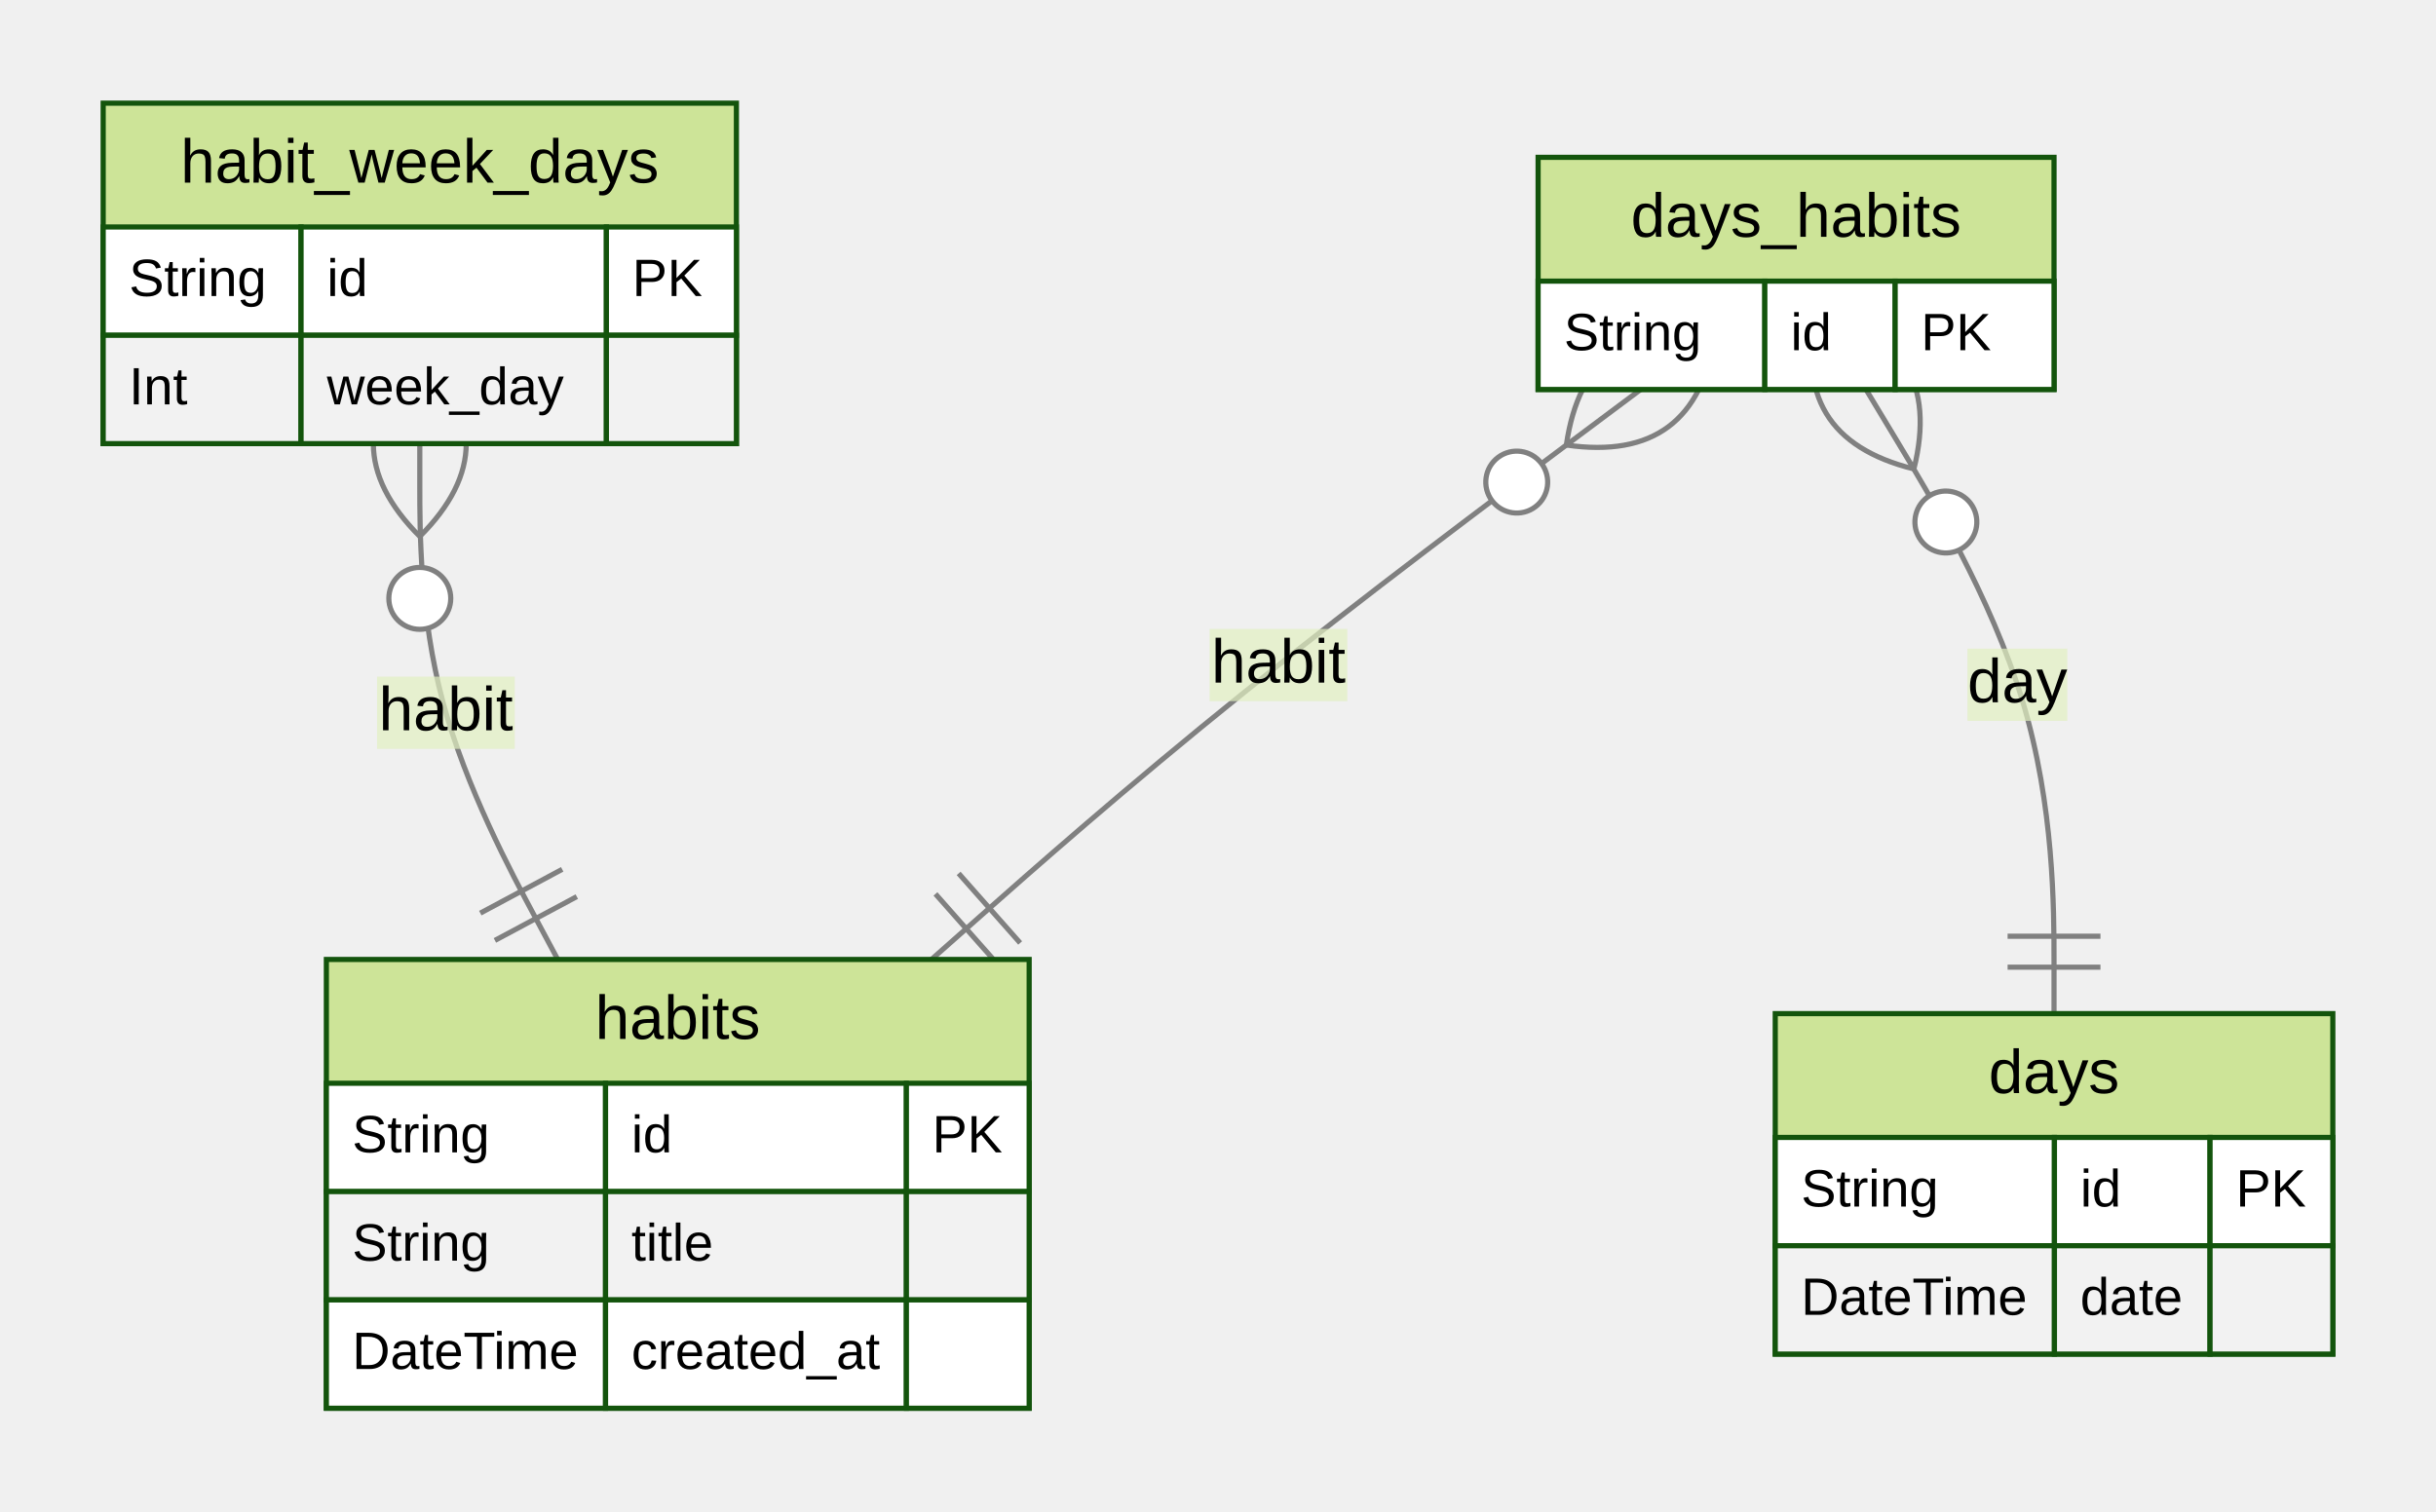
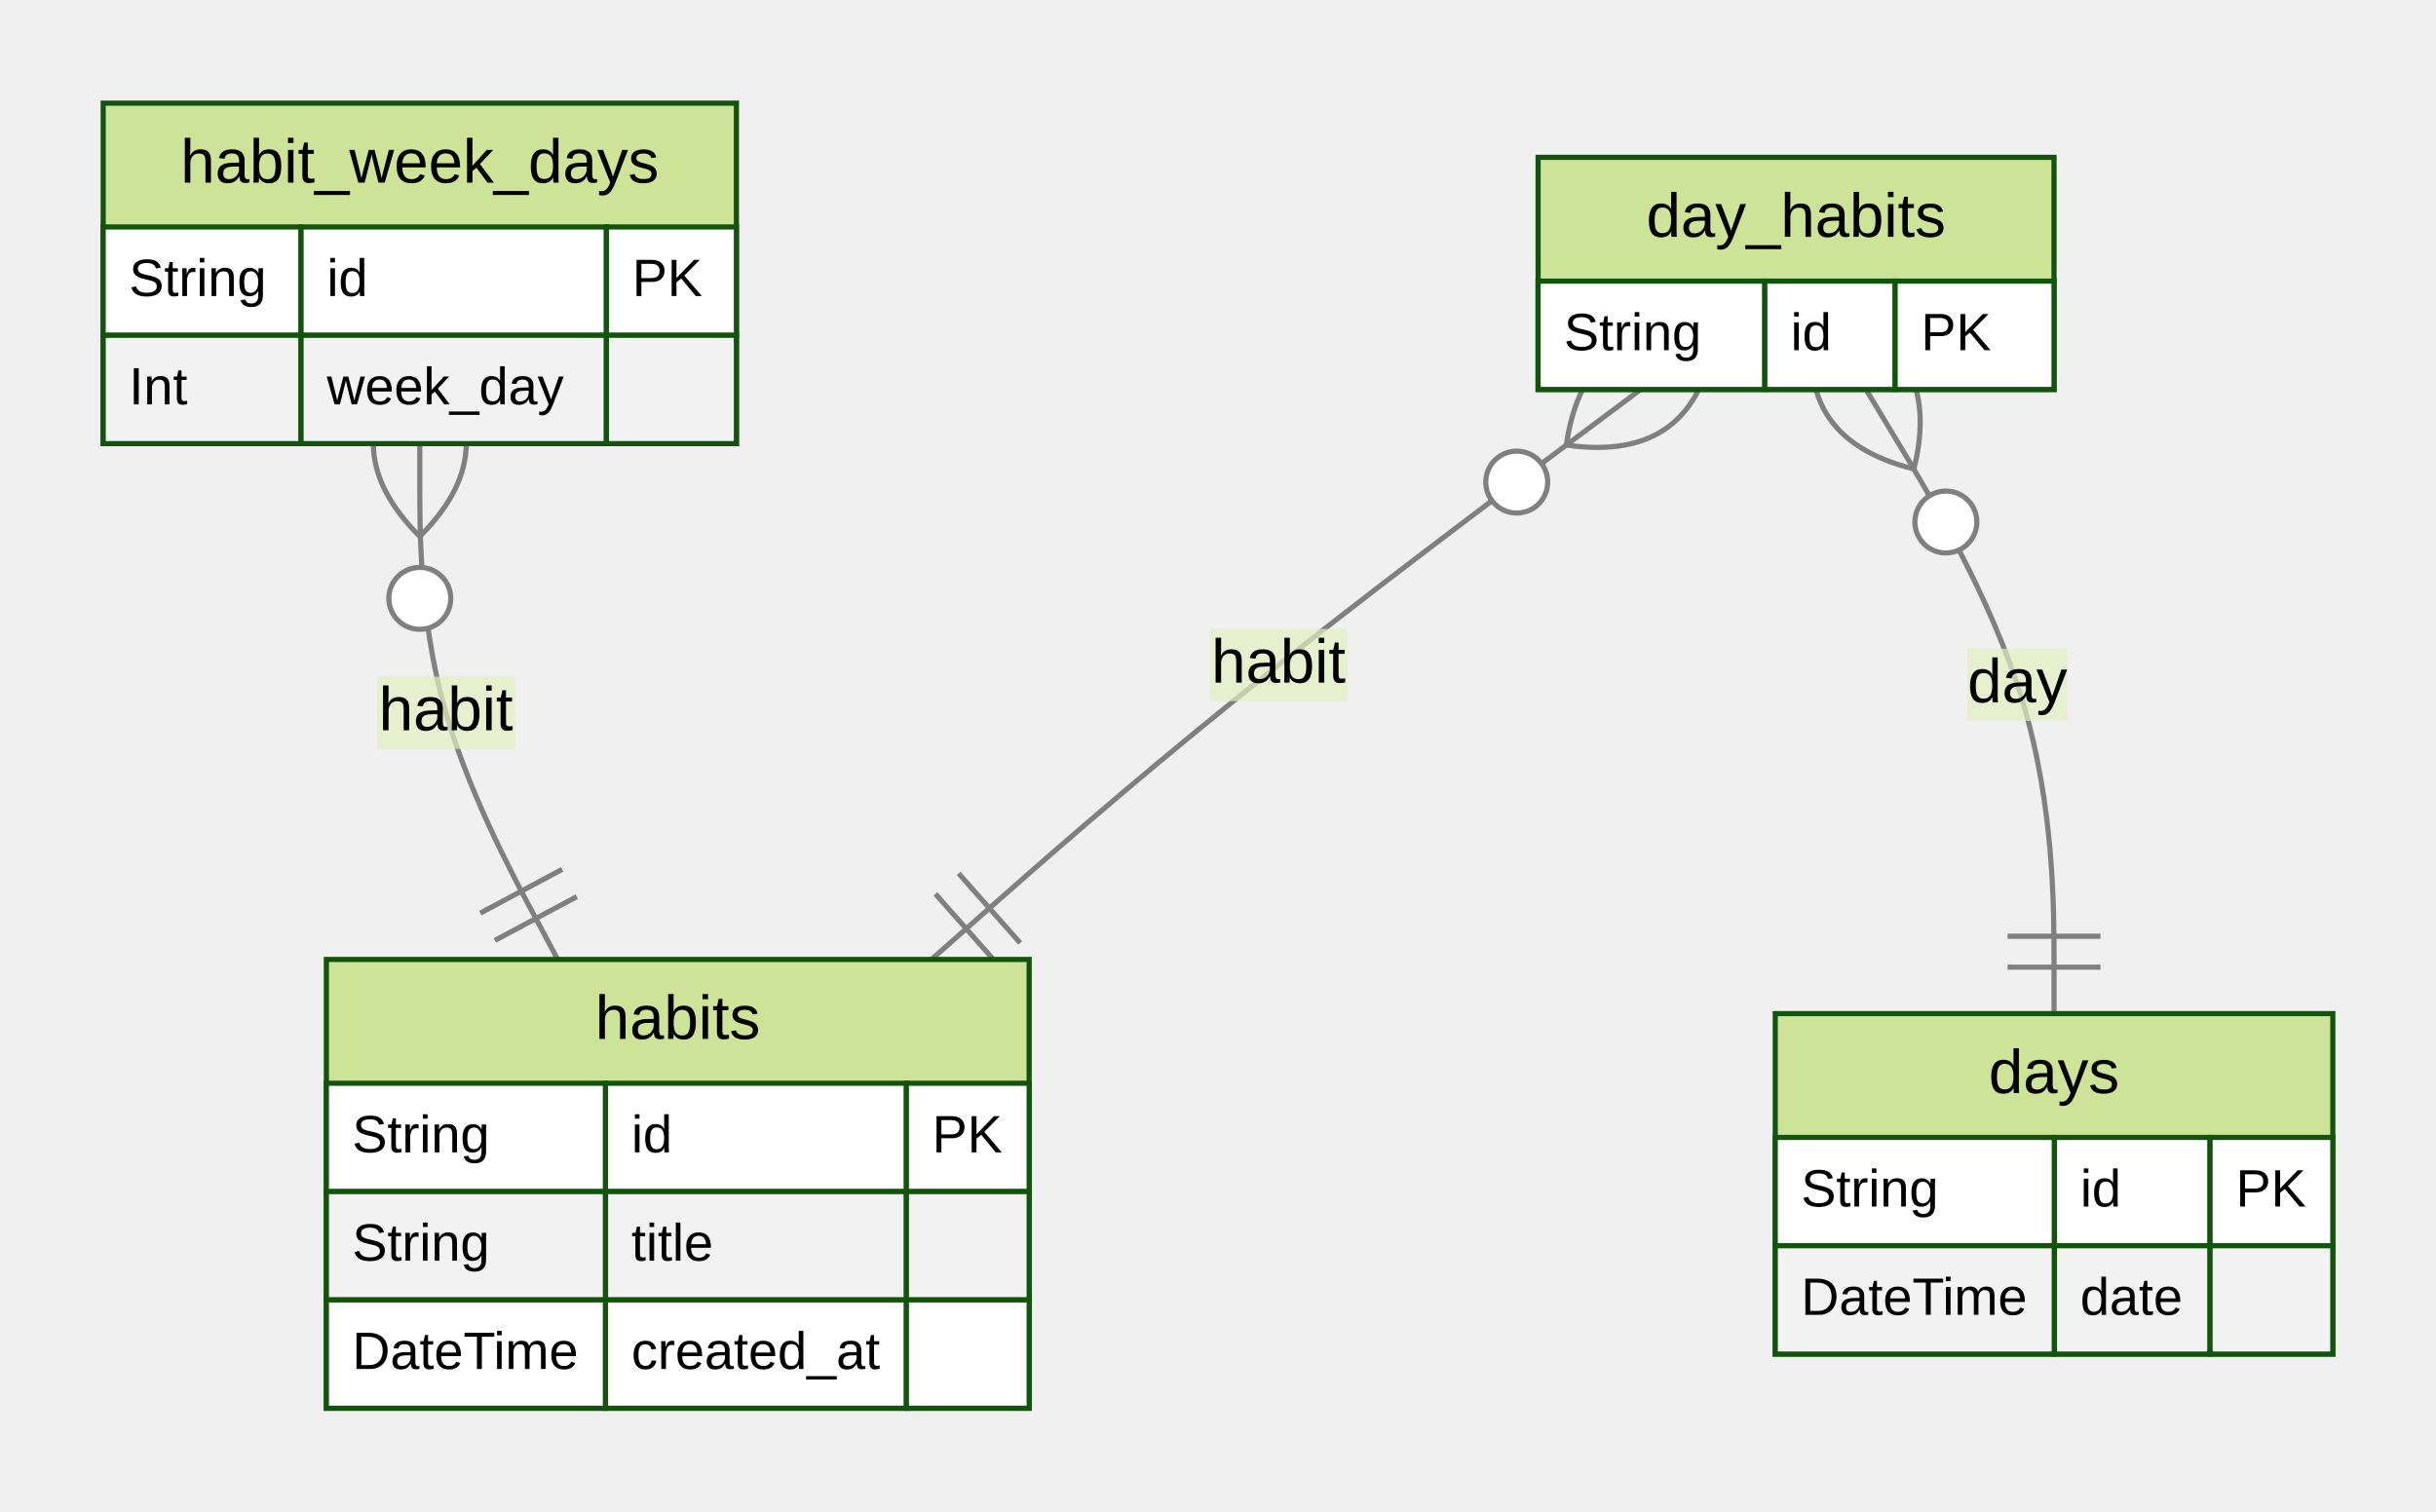
<svg xmlns="http://www.w3.org/2000/svg" aria-roledescription="er" viewBox="0 0 472.158 293" style="max-width: 472.158px; background-color: white;" width="100%" id="mermaid-0">
  <style>#mermaid-0{font-family:"trebuchet ms",verdana,arial,sans-serif;font-size:16px;fill:#000000;}#mermaid-0 .error-icon{fill:#552222;}#mermaid-0 .error-text{fill:#552222;stroke:#552222;}#mermaid-0 .edge-thickness-normal{stroke-width:2px;}#mermaid-0 .edge-thickness-thick{stroke-width:3.5px;}#mermaid-0 .edge-pattern-solid{stroke-dasharray:0;}#mermaid-0 .edge-pattern-dashed{stroke-dasharray:3;}#mermaid-0 .edge-pattern-dotted{stroke-dasharray:2;}#mermaid-0 .marker{fill:#000000;stroke:#000000;}#mermaid-0 .marker.cross{stroke:#000000;}#mermaid-0 svg{font-family:"trebuchet ms",verdana,arial,sans-serif;font-size:16px;}#mermaid-0 .entityBox{fill:#cde498;stroke:#13540c;}#mermaid-0 .attributeBoxOdd{fill:#ffffff;stroke:#13540c;}#mermaid-0 .attributeBoxEven{fill:#f2f2f2;stroke:#13540c;}#mermaid-0 .relationshipLabelBox{fill:hsl(78.158, 58.462%, 84.51%);opacity:0.7;background-color:hsl(78.158, 58.462%, 84.51%);}#mermaid-0 .relationshipLabelBox rect{opacity:0.5;}#mermaid-0 .relationshipLine{stroke:#000000;}#mermaid-0 .entityTitleText{text-anchor:middle;font-size:18px;fill:#000000;}#mermaid-0 :root{--mermaid-font-family:"trebuchet ms",verdana,arial,sans-serif;}</style>
  <g />
  <defs>
    <marker orient="auto" markerHeight="18" markerWidth="18" refY="9" refX="0" id="ONLY_ONE_START">
      <path d="M9,0 L9,18 M15,0 L15,18" fill="none" stroke="gray" />
    </marker>
  </defs>
  <defs>
    <marker orient="auto" markerHeight="18" markerWidth="18" refY="9" refX="18" id="ONLY_ONE_END">
      <path d="M3,0 L3,18 M9,0 L9,18" fill="none" stroke="gray" />
    </marker>
  </defs>
  <defs>
    <marker orient="auto" markerHeight="18" markerWidth="30" refY="9" refX="0" id="ZERO_OR_ONE_START">
      <circle r="6" cy="9" cx="21" fill="white" stroke="gray" />
      <path d="M9,0 L9,18" fill="none" stroke="gray" />
    </marker>
  </defs>
  <defs>
    <marker orient="auto" markerHeight="18" markerWidth="30" refY="9" refX="30" id="ZERO_OR_ONE_END">
      <circle r="6" cy="9" cx="9" fill="white" stroke="gray" />
      <path d="M21,0 L21,18" fill="none" stroke="gray" />
    </marker>
  </defs>
  <defs>
    <marker orient="auto" markerHeight="36" markerWidth="45" refY="18" refX="18" id="ONE_OR_MORE_START">
      <path d="M0,18 Q 18,0 36,18 Q 18,36 0,18 M42,9 L42,27" fill="none" stroke="gray" />
    </marker>
  </defs>
  <defs>
    <marker orient="auto" markerHeight="36" markerWidth="45" refY="18" refX="27" id="ONE_OR_MORE_END">
      <path d="M3,9 L3,27 M9,18 Q27,0 45,18 Q27,36 9,18" fill="none" stroke="gray" />
    </marker>
  </defs>
  <defs>
    <marker orient="auto" markerHeight="36" markerWidth="57" refY="18" refX="18" id="ZERO_OR_MORE_START">
      <circle r="6" cy="18" cx="48" fill="white" stroke="gray" />
      <path d="M0,18 Q18,0 36,18 Q18,36 0,18" fill="none" stroke="gray" />
    </marker>
  </defs>
  <defs>
    <marker orient="auto" markerHeight="36" markerWidth="57" refY="18" refX="39" id="ZERO_OR_MORE_END">
      <circle r="6" cy="18" cx="9" fill="white" stroke="gray" />
      <path d="M21,18 Q39,0 57,18 Q39,36 21,18" fill="none" stroke="gray" />
    </marker>
  </defs>
  <path style="stroke: gray; fill: none;" marker-start="url(#ZERO_OR_MORE_START)" marker-end="url(#ONLY_ONE_END)" d="M81.367,86L81.367,94.333C81.367,102.667,81.367,119.333,85.824,136C90.28,152.667,99.192,169.333,103.649,177.667L108.105,186" class="er relationshipLine" />
  <path style="stroke: gray; fill: none;" marker-start="url(#ZERO_OR_MORE_START)" marker-end="url(#ONLY_ONE_END)" d="M361.677,75.5L367.752,85.583C373.826,95.667,385.975,115.833,392.049,136C398.123,156.167,398.123,176.333,398.123,186.417L398.123,196.5" class="er relationshipLine" />
  <path style="stroke: gray; fill: none;" marker-start="url(#ZERO_OR_MORE_START)" marker-end="url(#ONLY_ONE_END)" d="M318.013,75.5L304.519,85.583C291.026,95.667,264.038,115.833,241.125,134.25C218.212,152.667,199.374,169.333,189.955,177.667L180.535,186" class="er relationshipLine" />
-   <g transform="translate(63.25739,186 )" id="entity-habits-5f79517e-948b-4ae4-9c37-47f7a79422c7">
+   <g transform="translate(63.25739,186 )" id="entity-habits-59c3827e-6287-484f-bedd-558db617ec77">
    <rect height="87" width="136.22" y="0" x="0" class="er entityBox" />
-     <text style="dominant-baseline: middle; text-anchor: middle; font-size: 12px;" transform="translate(68.1098,12)" y="0" x="0" id="text-entity-habits-5f79517e-948b-4ae4-9c37-47f7a79422c7" class="er entityLabel">habits</text>
+     <text style="dominant-baseline: middle; text-anchor: middle; font-size: 12px;" transform="translate(68.1098,12)" y="0" x="0" id="text-entity-habits-59c3827e-6287-484f-bedd-558db617ec77" class="er entityLabel">habits</text>
    <rect height="21" width="54.113" y="24" x="0" class="er attributeBoxOdd" />
-     <text style="dominant-baseline: middle; font-size: 10.2px;" transform="translate(5,34.5)" y="0" x="0" id="text-entity-habits-5f79517e-948b-4ae4-9c37-47f7a79422c7-attr-1-type" class="er entityLabel">String</text>
+     <text style="dominant-baseline: middle; font-size: 10.2px;" transform="translate(5,34.5)" y="0" x="0" id="text-entity-habits-59c3827e-6287-484f-bedd-558db617ec77-attr-1-type" class="er entityLabel">String</text>
    <rect height="21" width="58.311" y="24" x="54.113" class="er attributeBoxOdd" />
-     <text style="dominant-baseline: middle; font-size: 10.2px;" transform="translate(59.11313,34.5)" y="0" x="0" id="text-entity-habits-5f79517e-948b-4ae4-9c37-47f7a79422c7-attr-1-name" class="er entityLabel">id</text>
+     <text style="dominant-baseline: middle; font-size: 10.2px;" transform="translate(59.11313,34.5)" y="0" x="0" id="text-entity-habits-59c3827e-6287-484f-bedd-558db617ec77-attr-1-name" class="er entityLabel">id</text>
    <rect height="21" width="23.795" y="24" x="112.425" class="er attributeBoxOdd" />
-     <text style="dominant-baseline: middle; font-size: 10.2px;" transform="translate(117.4246,34.5)" y="0" x="0" id="text-entity-habits-5f79517e-948b-4ae4-9c37-47f7a79422c7-attr-1-key" class="er entityLabel">PK</text>
+     <text style="dominant-baseline: middle; font-size: 10.2px;" transform="translate(117.4246,34.5)" y="0" x="0" id="text-entity-habits-59c3827e-6287-484f-bedd-558db617ec77-attr-1-key" class="er entityLabel">PK</text>
    <rect height="21" width="54.113" y="45" x="0" class="er attributeBoxEven" />
-     <text style="dominant-baseline: middle; font-size: 10.2px;" transform="translate(5,55.5)" y="0" x="0" id="text-entity-habits-5f79517e-948b-4ae4-9c37-47f7a79422c7-attr-2-type" class="er entityLabel">String</text>
+     <text style="dominant-baseline: middle; font-size: 10.2px;" transform="translate(5,55.5)" y="0" x="0" id="text-entity-habits-59c3827e-6287-484f-bedd-558db617ec77-attr-2-type" class="er entityLabel">String</text>
    <rect height="21" width="58.311" y="45" x="54.113" class="er attributeBoxEven" />
-     <text style="dominant-baseline: middle; font-size: 10.2px;" transform="translate(59.11313,55.5)" y="0" x="0" id="text-entity-habits-5f79517e-948b-4ae4-9c37-47f7a79422c7-attr-2-name" class="er entityLabel">title</text>
+     <text style="dominant-baseline: middle; font-size: 10.2px;" transform="translate(59.11313,55.5)" y="0" x="0" id="text-entity-habits-59c3827e-6287-484f-bedd-558db617ec77-attr-2-name" class="er entityLabel">title</text>
    <rect height="21" width="23.795" y="45" x="112.425" class="er attributeBoxEven" />
-     <text style="dominant-baseline: middle; font-size: 10.2px;" transform="translate(117.4246,55.5)" y="0" x="0" id="text-entity-habits-5f79517e-948b-4ae4-9c37-47f7a79422c7-attr-2-key" class="er entityLabel" />
+     <text style="dominant-baseline: middle; font-size: 10.2px;" transform="translate(117.4246,55.5)" y="0" x="0" id="text-entity-habits-59c3827e-6287-484f-bedd-558db617ec77-attr-2-key" class="er entityLabel" />
    <rect height="21" width="54.113" y="66" x="0" class="er attributeBoxOdd" />
-     <text style="dominant-baseline: middle; font-size: 10.2px;" transform="translate(5,76.5)" y="0" x="0" id="text-entity-habits-5f79517e-948b-4ae4-9c37-47f7a79422c7-attr-3-type" class="er entityLabel">DateTime</text>
+     <text style="dominant-baseline: middle; font-size: 10.2px;" transform="translate(5,76.5)" y="0" x="0" id="text-entity-habits-59c3827e-6287-484f-bedd-558db617ec77-attr-3-type" class="er entityLabel">DateTime</text>
    <rect height="21" width="58.311" y="66" x="54.113" class="er attributeBoxOdd" />
-     <text style="dominant-baseline: middle; font-size: 10.2px;" transform="translate(59.11313,76.5)" y="0" x="0" id="text-entity-habits-5f79517e-948b-4ae4-9c37-47f7a79422c7-attr-3-name" class="er entityLabel">created_at</text>
+     <text style="dominant-baseline: middle; font-size: 10.2px;" transform="translate(59.11313,76.5)" y="0" x="0" id="text-entity-habits-59c3827e-6287-484f-bedd-558db617ec77-attr-3-name" class="er entityLabel">created_at</text>
    <rect height="21" width="23.795" y="66" x="112.425" class="er attributeBoxOdd" />
-     <text style="dominant-baseline: middle; font-size: 10.2px;" transform="translate(117.4246,76.5)" y="0" x="0" id="text-entity-habits-5f79517e-948b-4ae4-9c37-47f7a79422c7-attr-3-key" class="er entityLabel" />
+     <text style="dominant-baseline: middle; font-size: 10.2px;" transform="translate(117.4246,76.5)" y="0" x="0" id="text-entity-habits-59c3827e-6287-484f-bedd-558db617ec77-attr-3-key" class="er entityLabel" />
  </g>
-   <g transform="translate(20,20 )" id="entity-habitweekdays-0f1e0e24-58ff-4dd0-906d-b02457050ae0">
+   <g transform="translate(20,20 )" id="entity-habitweekdays-248524ec-c436-40a8-a1f7-2e111052a00e">
    <rect height="66" width="122.734" y="0" x="0" class="er entityBox" />
-     <text style="dominant-baseline: middle; text-anchor: middle; font-size: 12px;" transform="translate(61.36719,12)" y="0" x="0" id="text-entity-habitweekdays-0f1e0e24-58ff-4dd0-906d-b02457050ae0" class="er entityLabel">habit_week_days</text>
+     <text style="dominant-baseline: middle; text-anchor: middle; font-size: 12px;" transform="translate(61.36719,12)" y="0" x="0" id="text-entity-habitweekdays-248524ec-c436-40a8-a1f7-2e111052a00e" class="er entityLabel">habit_week_days</text>
    <rect height="21" width="38.351" y="24" x="0" class="er attributeBoxOdd" />
-     <text style="dominant-baseline: middle; font-size: 10.2px;" transform="translate(5,34.5)" y="0" x="0" id="text-entity-habitweekdays-0f1e0e24-58ff-4dd0-906d-b02457050ae0-attr-1-type" class="er entityLabel">String</text>
+     <text style="dominant-baseline: middle; font-size: 10.2px;" transform="translate(5,34.5)" y="0" x="0" id="text-entity-habitweekdays-248524ec-c436-40a8-a1f7-2e111052a00e-attr-1-type" class="er entityLabel">String</text>
    <rect height="21" width="59.184" y="24" x="38.351" class="er attributeBoxOdd" />
-     <text style="dominant-baseline: middle; font-size: 10.2px;" transform="translate(43.35122,34.5)" y="0" x="0" id="text-entity-habitweekdays-0f1e0e24-58ff-4dd0-906d-b02457050ae0-attr-1-name" class="er entityLabel">id</text>
+     <text style="dominant-baseline: middle; font-size: 10.2px;" transform="translate(43.35122,34.5)" y="0" x="0" id="text-entity-habitweekdays-248524ec-c436-40a8-a1f7-2e111052a00e-attr-1-name" class="er entityLabel">id</text>
    <rect height="21" width="25.199" y="24" x="97.535" class="er attributeBoxOdd" />
-     <text style="dominant-baseline: middle; font-size: 10.2px;" transform="translate(102.5352,34.5)" y="0" x="0" id="text-entity-habitweekdays-0f1e0e24-58ff-4dd0-906d-b02457050ae0-attr-1-key" class="er entityLabel">PK</text>
+     <text style="dominant-baseline: middle; font-size: 10.2px;" transform="translate(102.5352,34.5)" y="0" x="0" id="text-entity-habitweekdays-248524ec-c436-40a8-a1f7-2e111052a00e-attr-1-key" class="er entityLabel">PK</text>
    <rect height="21" width="38.351" y="45" x="0" class="er attributeBoxEven" />
-     <text style="dominant-baseline: middle; font-size: 10.2px;" transform="translate(5,55.5)" y="0" x="0" id="text-entity-habitweekdays-0f1e0e24-58ff-4dd0-906d-b02457050ae0-attr-2-type" class="er entityLabel">Int</text>
+     <text style="dominant-baseline: middle; font-size: 10.2px;" transform="translate(5,55.5)" y="0" x="0" id="text-entity-habitweekdays-248524ec-c436-40a8-a1f7-2e111052a00e-attr-2-type" class="er entityLabel">Int</text>
    <rect height="21" width="59.184" y="45" x="38.351" class="er attributeBoxEven" />
-     <text style="dominant-baseline: middle; font-size: 10.2px;" transform="translate(43.35122,55.5)" y="0" x="0" id="text-entity-habitweekdays-0f1e0e24-58ff-4dd0-906d-b02457050ae0-attr-2-name" class="er entityLabel">week_day</text>
+     <text style="dominant-baseline: middle; font-size: 10.2px;" transform="translate(43.35122,55.5)" y="0" x="0" id="text-entity-habitweekdays-248524ec-c436-40a8-a1f7-2e111052a00e-attr-2-name" class="er entityLabel">week_day</text>
    <rect height="21" width="25.199" y="45" x="97.535" class="er attributeBoxEven" />
-     <text style="dominant-baseline: middle; font-size: 10.2px;" transform="translate(102.5352,55.5)" y="0" x="0" id="text-entity-habitweekdays-0f1e0e24-58ff-4dd0-906d-b02457050ae0-attr-2-key" class="er entityLabel" />
+     <text style="dominant-baseline: middle; font-size: 10.2px;" transform="translate(102.5352,55.5)" y="0" x="0" id="text-entity-habitweekdays-248524ec-c436-40a8-a1f7-2e111052a00e-attr-2-key" class="er entityLabel" />
  </g>
-   <g transform="translate(344.0882,196.5 )" id="entity-days-b75f20c7-ca3f-4710-91b6-a16b105d30b3">
+   <g transform="translate(344.0882,196.5 )" id="entity-days-6f5fed53-4690-4131-b932-717a6c515ba7">
    <rect height="66" width="108.07" y="0" x="0" class="er entityBox" />
-     <text style="dominant-baseline: middle; text-anchor: middle; font-size: 12px;" transform="translate(54.03506,12)" y="0" x="0" id="text-entity-days-b75f20c7-ca3f-4710-91b6-a16b105d30b3" class="er entityLabel">days</text>
+     <text style="dominant-baseline: middle; text-anchor: middle; font-size: 12px;" transform="translate(54.03506,12)" y="0" x="0" id="text-entity-days-6f5fed53-4690-4131-b932-717a6c515ba7" class="er entityLabel">days</text>
    <rect height="21" width="54.113" y="24" x="0" class="er attributeBoxOdd" />
-     <text style="dominant-baseline: middle; font-size: 10.2px;" transform="translate(5,34.5)" y="0" x="0" id="text-entity-days-b75f20c7-ca3f-4710-91b6-a16b105d30b3-attr-1-type" class="er entityLabel">String</text>
+     <text style="dominant-baseline: middle; font-size: 10.2px;" transform="translate(5,34.5)" y="0" x="0" id="text-entity-days-6f5fed53-4690-4131-b932-717a6c515ba7-attr-1-type" class="er entityLabel">String</text>
    <rect height="21" width="30.162" y="24" x="54.113" class="er attributeBoxOdd" />
-     <text style="dominant-baseline: middle; font-size: 10.2px;" transform="translate(59.11313,34.5)" y="0" x="0" id="text-entity-days-b75f20c7-ca3f-4710-91b6-a16b105d30b3-attr-1-name" class="er entityLabel">id</text>
+     <text style="dominant-baseline: middle; font-size: 10.2px;" transform="translate(59.11313,34.5)" y="0" x="0" id="text-entity-days-6f5fed53-4690-4131-b932-717a6c515ba7-attr-1-name" class="er entityLabel">id</text>
    <rect height="21" width="23.795" y="24" x="84.275" class="er attributeBoxOdd" />
-     <text style="dominant-baseline: middle; font-size: 10.2px;" transform="translate(89.27515,34.5)" y="0" x="0" id="text-entity-days-b75f20c7-ca3f-4710-91b6-a16b105d30b3-attr-1-key" class="er entityLabel">PK</text>
+     <text style="dominant-baseline: middle; font-size: 10.2px;" transform="translate(89.27515,34.5)" y="0" x="0" id="text-entity-days-6f5fed53-4690-4131-b932-717a6c515ba7-attr-1-key" class="er entityLabel">PK</text>
    <rect height="21" width="54.113" y="45" x="0" class="er attributeBoxEven" />
-     <text style="dominant-baseline: middle; font-size: 10.2px;" transform="translate(5,55.5)" y="0" x="0" id="text-entity-days-b75f20c7-ca3f-4710-91b6-a16b105d30b3-attr-2-type" class="er entityLabel">DateTime</text>
+     <text style="dominant-baseline: middle; font-size: 10.2px;" transform="translate(5,55.5)" y="0" x="0" id="text-entity-days-6f5fed53-4690-4131-b932-717a6c515ba7-attr-2-type" class="er entityLabel">DateTime</text>
    <rect height="21" width="30.162" y="45" x="54.113" class="er attributeBoxEven" />
-     <text style="dominant-baseline: middle; font-size: 10.2px;" transform="translate(59.11313,55.5)" y="0" x="0" id="text-entity-days-b75f20c7-ca3f-4710-91b6-a16b105d30b3-attr-2-name" class="er entityLabel">date</text>
+     <text style="dominant-baseline: middle; font-size: 10.2px;" transform="translate(59.11313,55.5)" y="0" x="0" id="text-entity-days-6f5fed53-4690-4131-b932-717a6c515ba7-attr-2-name" class="er entityLabel">date</text>
    <rect height="21" width="23.795" y="45" x="84.275" class="er attributeBoxEven" />
-     <text style="dominant-baseline: middle; font-size: 10.2px;" transform="translate(89.27515,55.5)" y="0" x="0" id="text-entity-days-b75f20c7-ca3f-4710-91b6-a16b105d30b3-attr-2-key" class="er entityLabel" />
+     <text style="dominant-baseline: middle; font-size: 10.2px;" transform="translate(89.27515,55.5)" y="0" x="0" id="text-entity-days-6f5fed53-4690-4131-b932-717a6c515ba7-attr-2-key" class="er entityLabel" />
  </g>
-   <g transform="translate(298.1232,30.5 )" id="entity-dayshabits-e16b8e3c-6793-410f-8536-c874f2313f5d">
+   <g transform="translate(298.1232,30.5 )" id="entity-dayhabits-62f74abe-c06b-434f-933e-e76f187cbf22">
    <rect height="45" width="100" y="0" x="0" class="er entityBox" />
-     <text style="dominant-baseline: middle; text-anchor: middle; font-size: 12px;" transform="translate(50,12)" y="0" x="0" id="text-entity-dayshabits-e16b8e3c-6793-410f-8536-c874f2313f5d" class="er entityLabel">days_habits</text>
+     <text style="dominant-baseline: middle; text-anchor: middle; font-size: 12px;" transform="translate(50,12)" y="0" x="0" id="text-entity-dayhabits-62f74abe-c06b-434f-933e-e76f187cbf22" class="er entityLabel">day_habits</text>
    <rect height="21" width="43.945" y="24" x="0" class="er attributeBoxOdd" />
-     <text style="dominant-baseline: middle; font-size: 10.2px;" transform="translate(5,34.5)" y="0" x="0" id="text-entity-dayshabits-e16b8e3c-6793-410f-8536-c874f2313f5d-attr-1-type" class="er entityLabel">String</text>
+     <text style="dominant-baseline: middle; font-size: 10.2px;" transform="translate(5,34.5)" y="0" x="0" id="text-entity-dayhabits-62f74abe-c06b-434f-933e-e76f187cbf22-attr-1-type" class="er entityLabel">String</text>
    <rect height="21" width="25.262" y="24" x="43.945" class="er attributeBoxOdd" />
-     <text style="dominant-baseline: middle; font-size: 10.2px;" transform="translate(48.94526,34.5)" y="0" x="0" id="text-entity-dayshabits-e16b8e3c-6793-410f-8536-c874f2313f5d-attr-1-name" class="er entityLabel">id</text>
+     <text style="dominant-baseline: middle; font-size: 10.2px;" transform="translate(48.94526,34.5)" y="0" x="0" id="text-entity-dayhabits-62f74abe-c06b-434f-933e-e76f187cbf22-attr-1-name" class="er entityLabel">id</text>
    <rect height="21" width="30.793" y="24" x="69.207" class="er attributeBoxOdd" />
-     <text style="dominant-baseline: middle; font-size: 10.2px;" transform="translate(74.20681,34.5)" y="0" x="0" id="text-entity-dayshabits-e16b8e3c-6793-410f-8536-c874f2313f5d-attr-1-key" class="er entityLabel">PK</text>
+     <text style="dominant-baseline: middle; font-size: 10.2px;" transform="translate(74.20681,34.5)" y="0" x="0" id="text-entity-dayhabits-62f74abe-c06b-434f-933e-e76f187cbf22-attr-1-key" class="er entityLabel">PK</text>
  </g>
  <rect height="14" width="26.688" y="131.171" x="73.085" class="er relationshipLabelBox" />
  <text style="text-anchor: middle; dominant-baseline: middle; font-size: 12px;" y="138.171" x="86.429" id="rel1" class="er relationshipLabel">habit</text>
  <rect height="14" width="19.359" y="125.746" x="381.338" class="er relationshipLabelBox" />
  <text style="text-anchor: middle; dominant-baseline: middle; font-size: 12px;" y="132.746" x="391.017" id="rel2" class="er relationshipLabel">day</text>
  <rect height="14" width="26.688" y="121.925" x="234.457" class="er relationshipLabelBox" />
  <text style="text-anchor: middle; dominant-baseline: middle; font-size: 12px;" y="128.925" x="247.801" id="rel3" class="er relationshipLabel">habit</text>
</svg>
